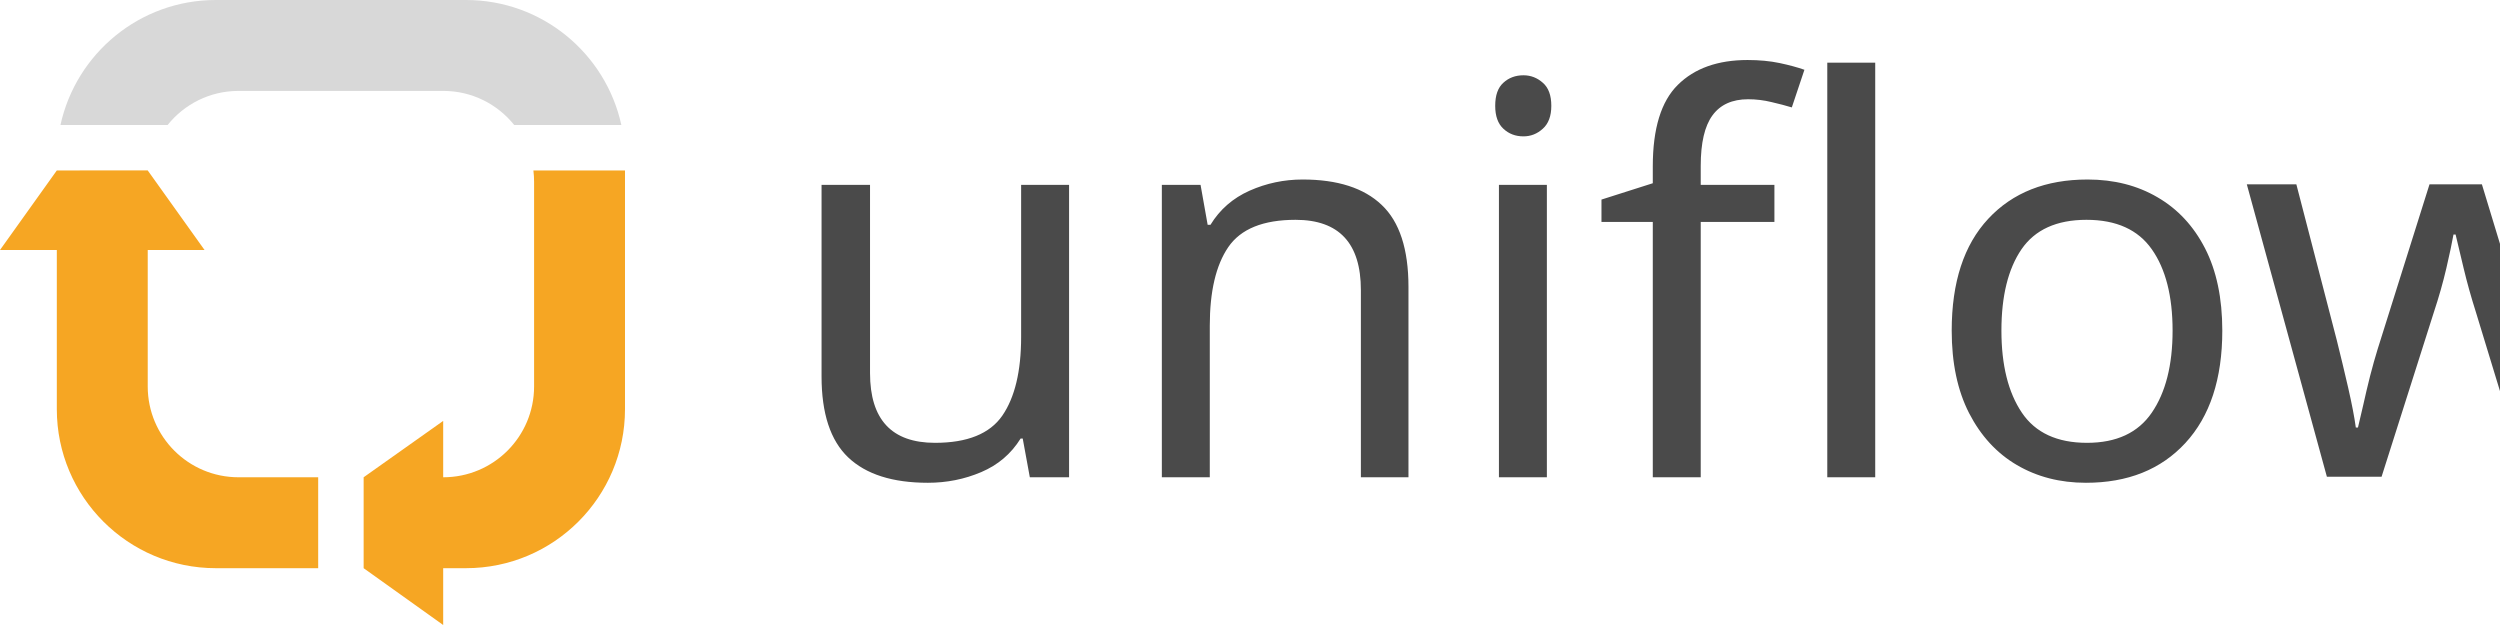
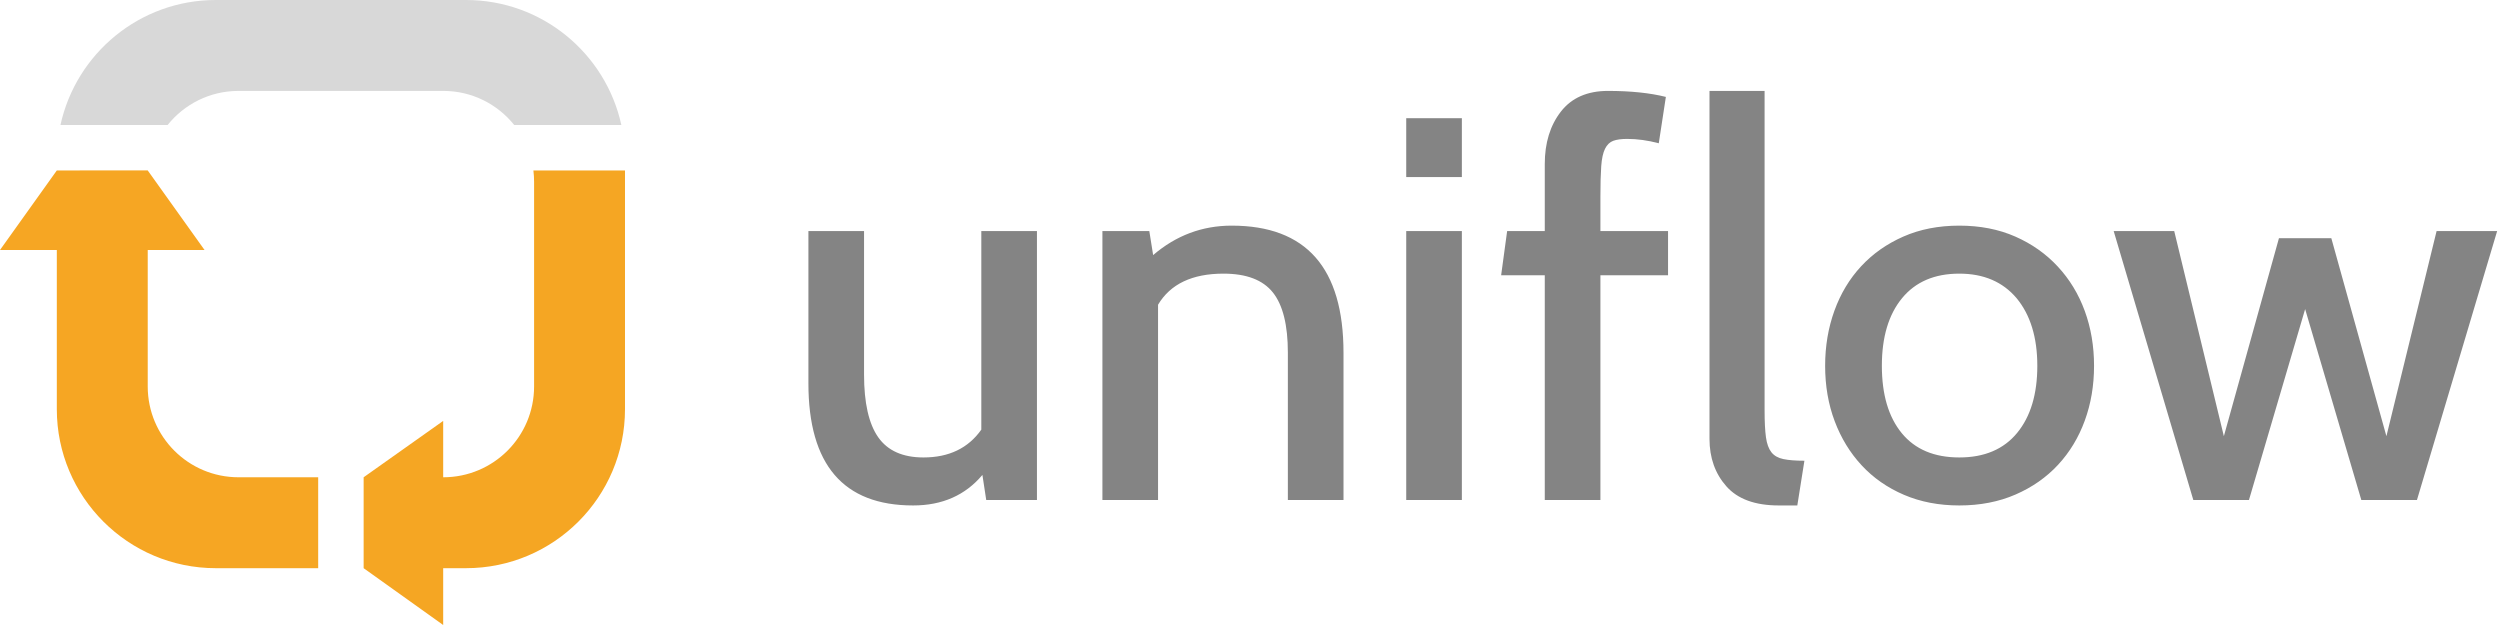
<svg xmlns="http://www.w3.org/2000/svg" width="220px" height="55px" viewBox="0 0 220 55" version="1.1">
  <description>Created with Sketch (http://www.bohemiancoding.com/sketch)</description>
  <defs />
  <g id="Page-1" stroke="none" stroke-width="1" fill="none" fill-rule="evenodd">
-     <g id="Group" transform="translate(0, -4)">
-       <text id="uniflow" fill="#818181" font-family="Cabin" font-size="48" font-weight="420" line-spacing="60">
-         <tspan x="68.5" y="46" fill="#4A4A4A">uniflow</tspan>
-       </text>
-       <path d="M5,40.006 C5,47.735 11.269,54 18.994,54 L28,54 L28,46 L20.993,46 C16.574,46 13,42.421 13,38.007 L13,18.993 L5,19 L5,40.006 Z M13,19 L13,26 L18,26 L13,19 Z M0,26 L5,26 L5,19 L0,26 Z" id="Rectangle-5" fill="#F6A623" />
-       <path d="M18.994,4 L41.006,4 C47.704,4 53.307,8.71 54.679,15 L45.25,15 C43.786,13.171 41.535,12 39.007,12 L20.993,12 C18.467,12 16.214,13.171 14.75,15 L5.321,15 C6.693,8.712 12.294,4 18.994,4 Z" id="Path" fill="#D8D8D8" />
-       <path d="M55,40.006 C55,47.731 48.735,54 41.006,54 L32,54 L32,46 L39.007,46 C43.421,46 47,42.426 47,38.007 L47,19.993 C47,19.657 46.979,19.325 46.939,19 L55,19 L55,40.006 Z M32,46 L37.341,46 L40,46 L39,46 L39,41.04 L32,46 Z M32,54 L39,59 L39,54 L32,54 Z" id="Path" fill="#F6A623" />
+     <g id="Group">
+       <path d="M5,36.006 C5,43.735 11.269,50 18.994,50 L28,50 L28,42 L20.993,42 C16.574,42 13,38.421 13,34.007 L13,14.993 L5,15 L5,36.006 Z M13,15 L13,22 L18,22 L13,15 Z M0,22 L5,22 L5,15 L0,22 Z" id="Rectangle-5" fill="#F6A623" />
+       <path d="M18.994,0 L41.006,0 C47.704,0 53.307,4.71 54.679,11 L45.25,11 C43.786,9.171 41.535,8 39.007,8 L20.993,8 C18.467,8 16.214,9.171 14.75,11 L5.321,11 C6.693,4.712 12.294,0 18.994,0 Z" id="Path" fill="#D8D8D8" />
+       <path d="M55,36.006 C55,43.731 48.735,50 41.006,50 L32,50 L32,42 L39.007,42 C43.421,42 47,38.426 47,34.007 L47,15.993 C47,15.657 46.979,15.325 46.939,15 L55,15 L55,36.006 Z M32,42 L37.341,42 L40,42 L39,42 L39,37.04 L32,42 Z M32,50 L39,55 L39,50 L32,50 Z" id="Path" fill="#F5A623" />
+       <path d="M91.252,44 L86.788,44 L86.452,41.792 C84.948,43.584 82.916,44.48 80.356,44.48 C74.212,44.48 71.14,40.896 71.14,33.728 L71.14,20.336 L76.036,20.336 L76.036,32.96 C76.036,35.456 76.452,37.296 77.284,38.48 C78.116,39.664 79.444,40.256 81.268,40.256 C83.508,40.256 85.204,39.44 86.356,37.808 L86.356,20.336 L91.252,20.336 L91.252,44 Z M118.228,44 L113.332,44 L113.332,31.04 C113.332,28.608 112.892,26.84 112.012,25.736 C111.132,24.632 109.684,24.08 107.668,24.08 C104.916,24.08 102.996,24.992 101.908,26.816 L101.908,44 L97.012,44 L97.012,20.336 L101.14,20.336 L101.476,22.448 C103.492,20.72 105.796,19.856 108.388,19.856 C114.948,19.856 118.228,23.584 118.228,31.04 L118.228,44 Z M128.644,15.584 L123.748,15.584 L123.748,10.4 L128.644,10.4 L128.644,15.584 Z M128.644,44 L123.748,44 L123.748,20.336 L128.644,20.336 L128.644,44 Z M146.788,24.224 L140.836,24.224 L140.836,44 L135.94,44 L135.94,24.224 L132.1,24.224 L132.628,20.336 L135.94,20.336 L135.94,14.432 C135.94,12.576 136.412,11.04 137.356,9.824 C138.3,8.608 139.684,8 141.508,8 C143.492,8 145.188,8.176 146.596,8.528 L145.972,12.608 C145.012,12.352 144.084,12.224 143.188,12.224 C142.676,12.224 142.268,12.28 141.964,12.392 C141.66,12.504 141.42,12.736 141.244,13.088 C141.068,13.44 140.956,13.952 140.908,14.624 C140.86,15.296 140.836,16.192 140.836,17.312 L140.836,20.336 L146.788,20.336 L146.788,24.224 Z M158.788,40.544 L158.164,44.48 L156.532,44.48 C154.452,44.48 152.916,43.92 151.924,42.8 C150.932,41.68 150.436,40.288 150.436,38.624 L150.436,8 L155.284,8 L155.284,36.128 C155.284,37.12 155.324,37.904 155.404,38.48 C155.484,39.056 155.644,39.496 155.884,39.8 C156.124,40.104 156.476,40.304 156.94,40.4 C157.404,40.496 158.02,40.544 158.788,40.544 Z M172.42,44.48 C170.628,44.48 169.004,44.168 167.548,43.544 C166.092,42.92 164.852,42.056 163.828,40.952 C162.804,39.848 162.012,38.552 161.452,37.064 C160.892,35.576 160.612,33.952 160.612,32.192 C160.612,30.464 160.884,28.848 161.428,27.344 C161.972,25.84 162.756,24.536 163.78,23.432 C164.804,22.328 166.044,21.456 167.5,20.816 C168.956,20.176 170.596,19.856 172.42,19.856 C174.244,19.856 175.884,20.176 177.34,20.816 C178.796,21.456 180.044,22.336 181.084,23.456 C182.124,24.576 182.916,25.88 183.46,27.368 C184.004,28.856 184.276,30.464 184.276,32.192 C184.276,33.92 184.004,35.528 183.46,37.016 C182.916,38.504 182.132,39.8 181.108,40.904 C180.084,42.008 178.836,42.88 177.364,43.52 C175.892,44.16 174.244,44.48 172.42,44.48 Z M177.46,26.24 C176.244,24.8 174.564,24.08 172.42,24.08 C170.244,24.08 168.564,24.8 167.38,26.24 C166.196,27.68 165.604,29.664 165.604,32.192 C165.604,34.72 166.188,36.696 167.356,38.12 C168.524,39.544 170.212,40.256 172.42,40.256 C174.628,40.256 176.324,39.536 177.508,38.096 C178.692,36.656 179.284,34.688 179.284,32.192 C179.284,29.696 178.676,27.712 177.46,26.24 Z M219.748,20.336 L212.692,44 L207.796,44 L202.852,27.2 L197.908,44 L193.012,44 L186.004,20.336 L191.332,20.336 L195.7,38.384 L200.548,20.96 L205.156,20.96 L210.004,38.384 L214.42,20.336 L219.748,20.336 Z" id="uniflow" fill="#848484" />
    </g>
  </g>
</svg>
